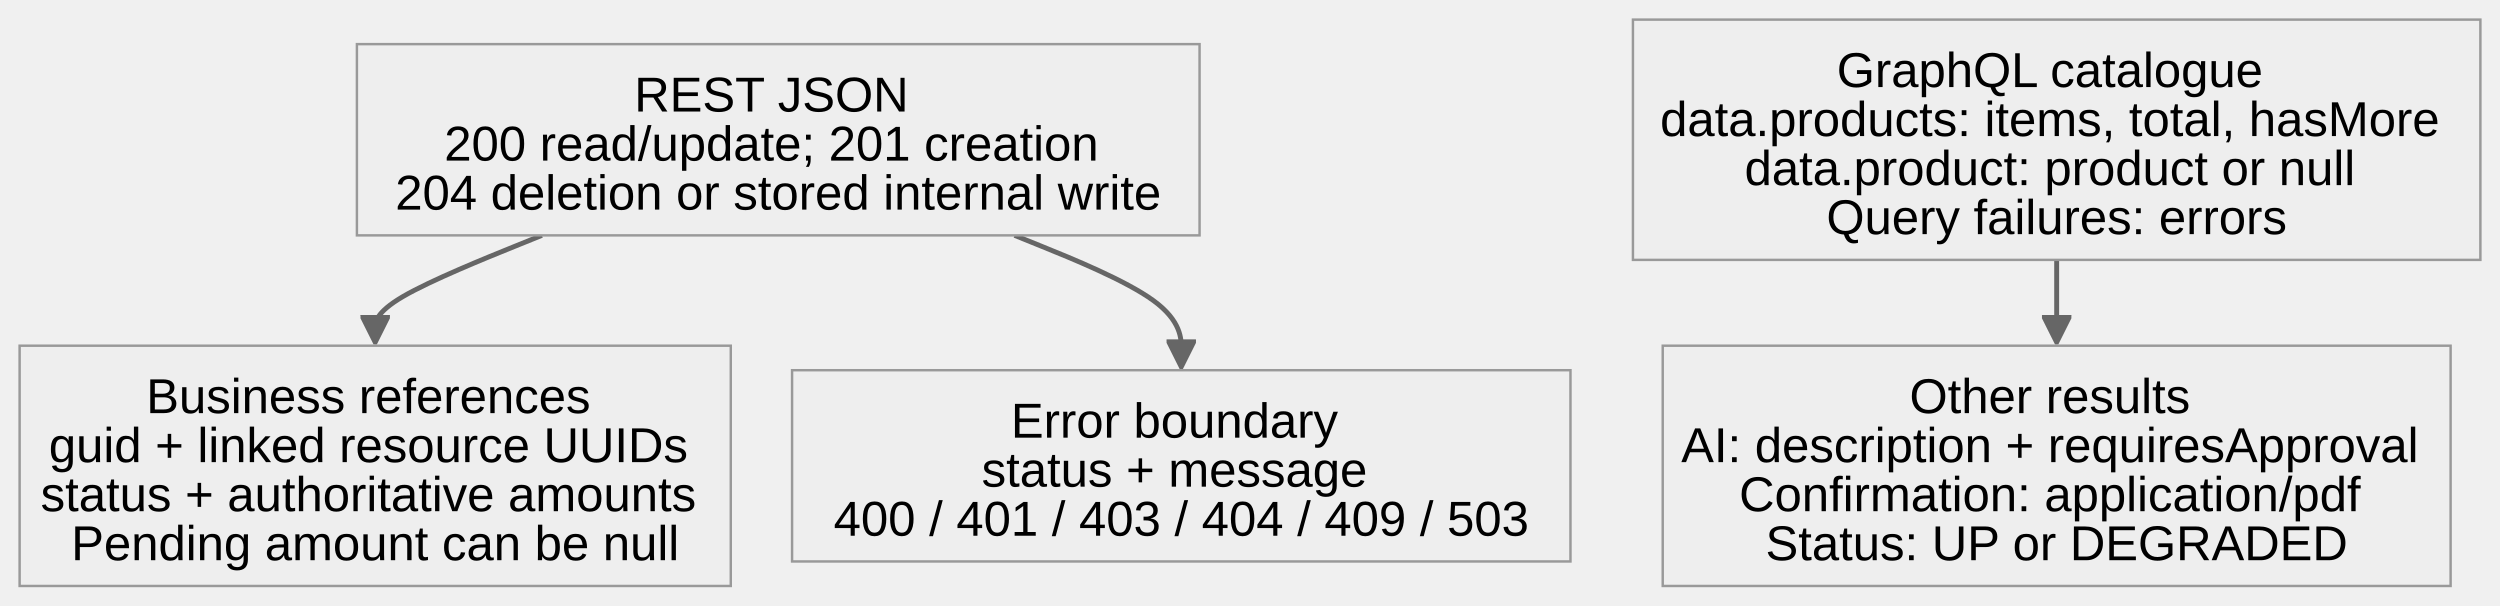
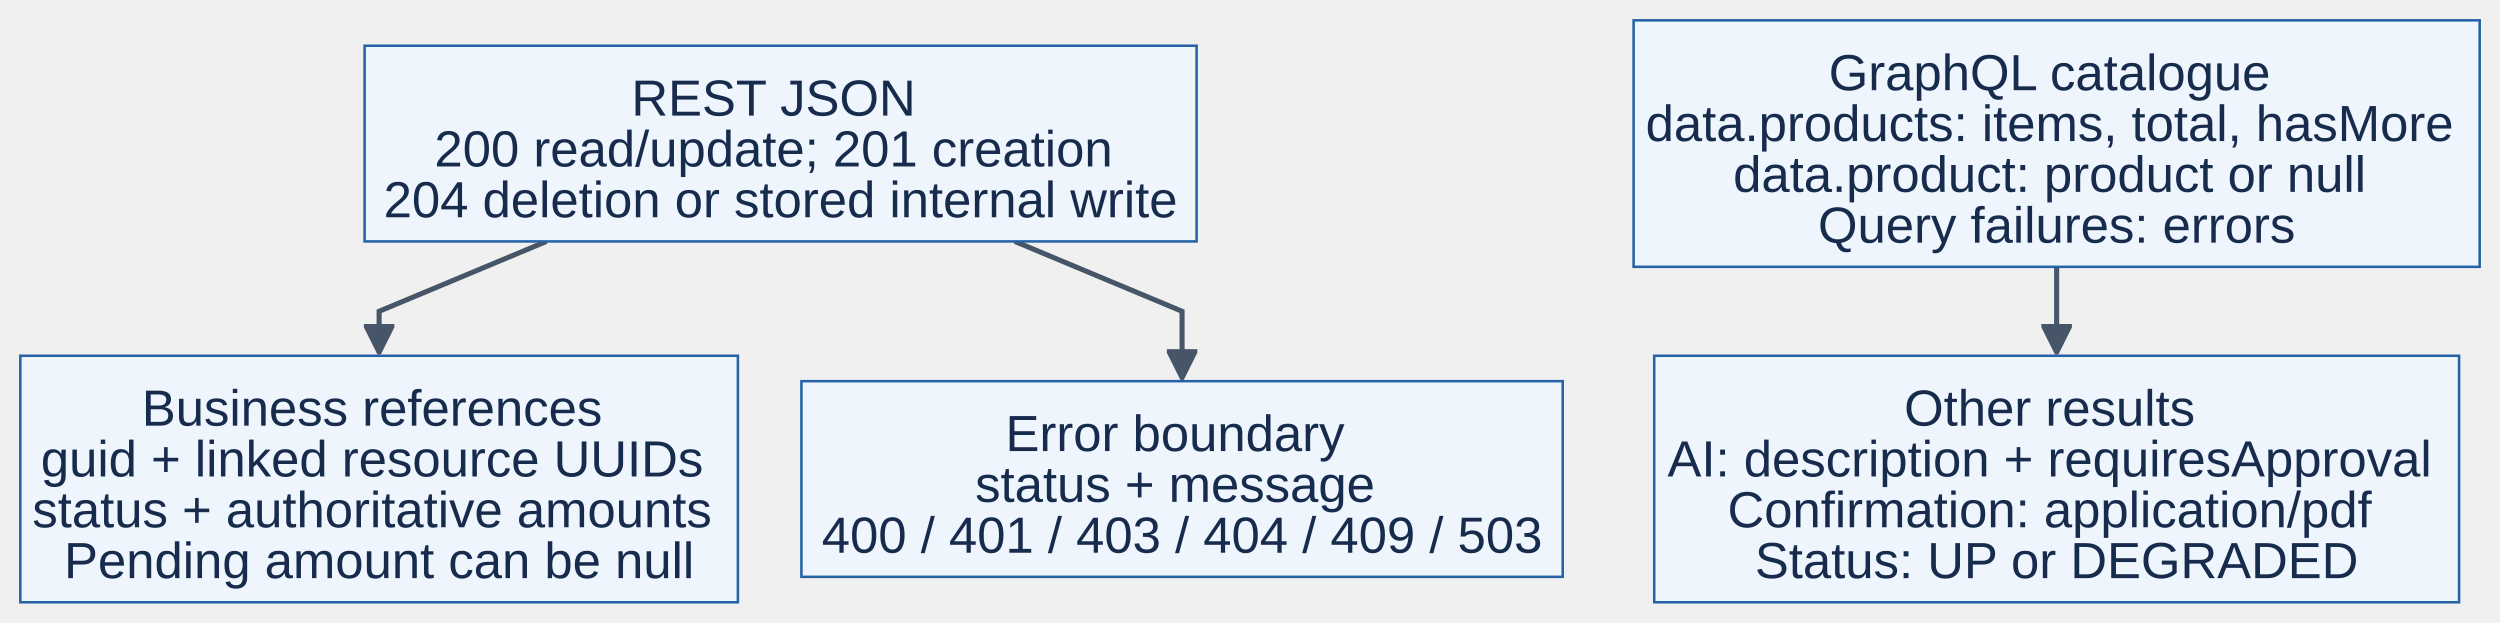
- <svg xmlns="http://www.w3.org/2000/svg" aria-roledescription="flowchart-v2" role="graphics-document document" viewBox="-8 -8 1019.675 247" style="max-width: 1019.675px;" width="100%" id="overview-api-responses">
-   <style>#overview-api-responses{font-family:"trebuchet ms",verdana,arial,sans-serif;font-size:20px;fill:#000000;}#overview-api-responses .error-icon{fill:#552222;}#overview-api-responses .error-text{fill:#552222;stroke:#552222;}#overview-api-responses .edge-thickness-normal{stroke-width:2px;}#overview-api-responses .edge-thickness-thick{stroke-width:3.5px;}#overview-api-responses .edge-pattern-solid{stroke-dasharray:0;}#overview-api-responses .edge-pattern-dashed{stroke-dasharray:3;}#overview-api-responses .edge-pattern-dotted{stroke-dasharray:2;}#overview-api-responses .marker{fill:#666;stroke:#666;}#overview-api-responses .marker.cross{stroke:#666;}#overview-api-responses svg{font-family:"trebuchet ms",verdana,arial,sans-serif;font-size:20px;}#overview-api-responses .label{font-family:"trebuchet ms",verdana,arial,sans-serif;color:#000000;}#overview-api-responses .cluster-label text{fill:#333;}#overview-api-responses .cluster-label span,#overview-api-responses p{color:#333;}#overview-api-responses .label text,#overview-api-responses span,#overview-api-responses p{fill:#000000;color:#000000;}#overview-api-responses .node rect,#overview-api-responses .node circle,#overview-api-responses .node ellipse,#overview-api-responses .node polygon,#overview-api-responses .node path{fill:#eee;stroke:#999;stroke-width:1px;}#overview-api-responses .flowchart-label text{text-anchor:middle;}#overview-api-responses .node .katex path{fill:#000;stroke:#000;stroke-width:1px;}#overview-api-responses .node .label{text-align:center;}#overview-api-responses .node.clickable{cursor:pointer;}#overview-api-responses .arrowheadPath{fill:#333333;}#overview-api-responses .edgePath .path{stroke:#666;stroke-width:2.0px;}#overview-api-responses .flowchart-link{stroke:#666;fill:none;}#overview-api-responses .edgeLabel{background-color:white;text-align:center;}#overview-api-responses .edgeLabel rect{opacity:0.5;background-color:white;fill:white;}#overview-api-responses .labelBkg{background-color:rgba(255, 255, 255, 0.5);}#overview-api-responses .cluster rect{fill:hsl(0, 0%, 98.922%);stroke:#707070;stroke-width:1px;}#overview-api-responses .cluster text{fill:#333;}#overview-api-responses .cluster span,#overview-api-responses p{color:#333;}#overview-api-responses div.mermaidTooltip{position:absolute;text-align:center;max-width:200px;padding:2px;font-family:"trebuchet ms",verdana,arial,sans-serif;font-size:12px;background:hsl(-160, 0%, 93.333%);border:1px solid #707070;border-radius:2px;pointer-events:none;z-index:100;}#overview-api-responses .flowchartTitleText{text-anchor:middle;font-size:18px;fill:#000000;}#overview-api-responses :root{--mermaid-font-family:"trebuchet ms",verdana,arial,sans-serif;}</style>
+ <svg xmlns="http://www.w3.org/2000/svg" aria-roledescription="flowchart-v2" role="graphics-document document" viewBox="-8 -8 983.793 245" style="max-width: 983.793px;" width="100%" id="overview-api-responses">
+   <style>#overview-api-responses{font-family:Arial,Helvetica,sans-serif;font-size:20px;fill:#172b4d;}#overview-api-responses .error-icon{fill:#f4f0fa;}#overview-api-responses .error-text{fill:#0b0f05;stroke:#0b0f05;}#overview-api-responses .edge-thickness-normal{stroke-width:2px;}#overview-api-responses .edge-thickness-thick{stroke-width:3.5px;}#overview-api-responses .edge-pattern-solid{stroke-dasharray:0;}#overview-api-responses .edge-pattern-dashed{stroke-dasharray:3;}#overview-api-responses .edge-pattern-dotted{stroke-dasharray:2;}#overview-api-responses .marker{fill:#475569;stroke:#475569;}#overview-api-responses .marker.cross{stroke:#475569;}#overview-api-responses svg{font-family:Arial,Helvetica,sans-serif;font-size:20px;}#overview-api-responses .label{font-family:Arial,Helvetica,sans-serif;color:#172b4d;}#overview-api-responses .cluster-label text{fill:#0b0f05;}#overview-api-responses .cluster-label span,#overview-api-responses p{color:#0b0f05;}#overview-api-responses .label text,#overview-api-responses span,#overview-api-responses p{fill:#172b4d;color:#172b4d;}#overview-api-responses .node rect,#overview-api-responses .node circle,#overview-api-responses .node ellipse,#overview-api-responses .node polygon,#overview-api-responses .node path{fill:#eef5fc;stroke:#2563a6;stroke-width:1px;}#overview-api-responses .flowchart-label text{text-anchor:middle;}#overview-api-responses .node .katex path{fill:#000;stroke:#000;stroke-width:1px;}#overview-api-responses .node .label{text-align:center;}#overview-api-responses .node.clickable{cursor:pointer;}#overview-api-responses .arrowheadPath{fill:#0b0b0b;}#overview-api-responses .edgePath .path{stroke:#475569;stroke-width:2.0px;}#overview-api-responses .flowchart-link{stroke:#475569;fill:none;}#overview-api-responses .edgeLabel{background-color:#ffffff;text-align:center;}#overview-api-responses .edgeLabel rect{opacity:0.5;background-color:#ffffff;fill:#ffffff;}#overview-api-responses .labelBkg{background-color:rgba(255, 255, 255, 0.5);}#overview-api-responses .cluster rect{fill:#f4f0fa;stroke:hsl(264, 10%, 86.078%);stroke-width:1px;}#overview-api-responses .cluster text{fill:#0b0f05;}#overview-api-responses .cluster span,#overview-api-responses p{color:#0b0f05;}#overview-api-responses div.mermaidTooltip{position:absolute;text-align:center;max-width:200px;padding:2px;font-family:Arial,Helvetica,sans-serif;font-size:12px;background:#f4f0fa;border:1px solid hsl(264, 10%, 86.078%);border-radius:2px;pointer-events:none;z-index:100;}#overview-api-responses .flowchartTitleText{text-anchor:middle;font-size:18px;fill:#172b4d;}#overview-api-responses :root{--mermaid-font-family:"trebuchet ms",verdana,arial,sans-serif;}</style>
  <g>
    <marker orient="auto" markerHeight="12" markerWidth="12" markerUnits="userSpaceOnUse" refY="5" refX="6" viewBox="0 0 10 10" class="marker flowchart" id="overview-api-responses_flowchart-pointEnd">
      <path style="stroke-width: 1; stroke-dasharray: 1, 0;" class="arrowMarkerPath" d="M 0 0 L 10 5 L 0 10 z" />
    </marker>
    <marker orient="auto" markerHeight="12" markerWidth="12" markerUnits="userSpaceOnUse" refY="5" refX="4.5" viewBox="0 0 10 10" class="marker flowchart" id="overview-api-responses_flowchart-pointStart">
      <path style="stroke-width: 1; stroke-dasharray: 1, 0;" class="arrowMarkerPath" d="M 0 5 L 10 10 L 10 0 z" />
    </marker>
    <marker orient="auto" markerHeight="11" markerWidth="11" markerUnits="userSpaceOnUse" refY="5" refX="11" viewBox="0 0 10 10" class="marker flowchart" id="overview-api-responses_flowchart-circleEnd">
      <circle style="stroke-width: 1; stroke-dasharray: 1, 0;" class="arrowMarkerPath" r="5" cy="5" cx="5" />
    </marker>
    <marker orient="auto" markerHeight="11" markerWidth="11" markerUnits="userSpaceOnUse" refY="5" refX="-1" viewBox="0 0 10 10" class="marker flowchart" id="overview-api-responses_flowchart-circleStart">
      <circle style="stroke-width: 1; stroke-dasharray: 1, 0;" class="arrowMarkerPath" r="5" cy="5" cx="5" />
    </marker>
    <marker orient="auto" markerHeight="11" markerWidth="11" markerUnits="userSpaceOnUse" refY="5.2" refX="12" viewBox="0 0 11 11" class="marker cross flowchart" id="overview-api-responses_flowchart-crossEnd">
      <path style="stroke-width: 2; stroke-dasharray: 1, 0;" class="arrowMarkerPath" d="M 1,1 l 9,9 M 10,1 l -9,9" />
    </marker>
    <marker orient="auto" markerHeight="11" markerWidth="11" markerUnits="userSpaceOnUse" refY="5.2" refX="-1" viewBox="0 0 11 11" class="marker cross flowchart" id="overview-api-responses_flowchart-crossStart">
      <path style="stroke-width: 2; stroke-dasharray: 1, 0;" class="arrowMarkerPath" d="M 1,1 l 9,9 M 10,1 l -9,9" />
    </marker>
    <g class="root">
      <g class="clusters" />
      <g class="edgePaths">
-         <path marker-end="url(#overview-api-responses_flowchart-pointEnd)" style="fill:none;" class="edge-thickness-normal edge-pattern-solid flowchart-link LS-REST LE-Business" id="L-REST-Business-0" d="M213.011,88L201.681,92.583C190.351,97.167,167.691,106.333,156.361,112.95C145.031,119.567,145.031,123.633,145.031,125.667L145.031,127.7" />
-         <path marker-end="url(#overview-api-responses_flowchart-pointEnd)" style="fill:none;" class="edge-thickness-normal edge-pattern-solid flowchart-link LS-REST LE-Failure" id="L-REST-Failure-0" d="M405.825,88L417.155,92.583C428.485,97.167,451.145,106.333,462.475,114.617C473.805,122.9,473.805,130.3,473.805,134L473.805,137.7" />
-         <path marker-end="url(#overview-api-responses_flowchart-pointEnd)" style="fill:none;" class="edge-thickness-normal edge-pattern-solid flowchart-link LS-GraphQL LE-Special" id="L-GraphQL-Special-0" d="M830.851,98L830.851,100.917C830.851,103.833,830.851,109.667,830.851,114.617C830.851,119.567,830.851,123.633,830.851,125.667L830.851,127.7" />
+         <path marker-end="url(#overview-api-responses_flowchart-pointEnd)" style="fill:none;" class="edge-thickness-normal edge-pattern-solid flowchart-link LS-REST LE-Business" id="L-REST-Business-0" d="M207.016,87L141.188,114.5L141.188,126.7" />
+         <path marker-end="url(#overview-api-responses_flowchart-pointEnd)" style="fill:none;" class="edge-thickness-normal edge-pattern-solid flowchart-link LS-REST LE-Failure" id="L-REST-Failure-0" d="M391.336,87L457.164,114.5L457.164,136.7" />
+         <path marker-end="url(#overview-api-responses_flowchart-pointEnd)" style="fill:none;" class="edge-thickness-normal edge-pattern-solid flowchart-link LS-GraphQL LE-Special" id="L-GraphQL-Special-0" d="M801.324,97L801.324,114.5L801.324,126.7" />
      </g>
      <g class="edgeLabels">
        <g class="edgeLabel">
          <g transform="translate(0, 0)" class="label">
            <rect height="0" width="0" ry="0" rx="0" />
            <text style="">
              <tspan class="row" x="0" dy="1em" xml:space="preserve" />
            </text>
          </g>
        </g>
        <g class="edgeLabel">
          <g transform="translate(0, 0)" class="label">
            <rect height="0" width="0" ry="0" rx="0" />
            <text style="">
              <tspan class="row" x="0" dy="1em" xml:space="preserve" />
            </text>
          </g>
        </g>
        <g class="edgeLabel">
          <g transform="translate(0, 0)" class="label">
            <rect height="0" width="0" ry="0" rx="0" />
            <text style="">
              <tspan class="row" x="0" dy="1em" xml:space="preserve" />
            </text>
          </g>
        </g>
      </g>
      <g class="nodes">
-         <g transform="translate(309.418, 49)" data-id="REST" data-node="true" id="flowchart-REST-48" class="node default default flowchart-label">
-           <rect height="78" width="343.695" y="-39" x="-171.848" ry="0" rx="0" style="" class="basic label-container" />
-           <g transform="translate(0, -31.5)" style="" class="label">
+         <g transform="translate(299.1758, 48.5)" data-id="REST" data-node="true" id="flowchart-REST-26" class="node default default flowchart-label">
+           <rect height="77" width="327.406" y="-38.5" x="-163.703" ry="0" rx="0" style="" class="basic label-container" />
+           <g transform="translate(0, -31)" style="" class="label">
            <rect />
            <text style="">
              <tspan class="row" x="0" dy="1em" xml:space="preserve">REST JSON</tspan>
              <tspan class="row" x="0" dy="1em" xml:space="preserve">200 read/update; 201 creation</tspan>
              <tspan class="row" x="0" dy="1em" xml:space="preserve">204 deletion or stored internal write</tspan>
            </text>
          </g>
        </g>
-         <g transform="translate(145.0312, 182)" data-id="Business" data-node="true" id="flowchart-Business-49" class="node default default flowchart-label">
-           <rect height="98" width="290.062" y="-49" x="-145.031" ry="0" rx="0" style="" class="basic label-container" />
-           <g transform="translate(0, -41.5)" style="" class="label">
+         <g transform="translate(141.1875, 180.5)" data-id="Business" data-node="true" id="flowchart-Business-27" class="node default default flowchart-label">
+           <rect height="97" width="282.375" y="-48.5" x="-141.188" ry="0" rx="0" style="" class="basic label-container" />
+           <g transform="translate(0, -41)" style="" class="label">
            <rect />
            <text style="">
              <tspan class="row" x="0" dy="1em" xml:space="preserve">Business references</tspan>
              <tspan class="row" x="0" dy="1em" xml:space="preserve">guid + linked resource UUIDs</tspan>
              <tspan class="row" x="0" dy="1em" xml:space="preserve">status + authoritative amounts</tspan>
              <tspan class="row" x="0" dy="1em" xml:space="preserve">Pending amount can be null</tspan>
            </text>
          </g>
        </g>
-         <g transform="translate(830.8506, 49)" data-id="GraphQL" data-node="true" id="flowchart-GraphQL-50" class="node default default flowchart-label">
-           <rect height="98" width="345.648" y="-49" x="-172.824" ry="0" rx="0" style="" class="basic label-container" />
-           <g transform="translate(0, -41.5)" style="" class="label">
+         <g transform="translate(801.3242, 48.5)" data-id="GraphQL" data-node="true" id="flowchart-GraphQL-28" class="node default default flowchart-label">
+           <rect height="97" width="332.938" y="-48.5" x="-166.469" ry="0" rx="0" style="" class="basic label-container" />
+           <g transform="translate(0, -41)" style="" class="label">
            <rect />
            <text style="">
              <tspan class="row" x="0" dy="1em" xml:space="preserve">GraphQL catalogue</tspan>
              <tspan class="row" x="0" dy="1em" xml:space="preserve">data.products: items, total, hasMore</tspan>
              <tspan class="row" x="0" dy="1em" xml:space="preserve">data.product: product or null</tspan>
              <tspan class="row" x="0" dy="1em" xml:space="preserve">Query failures: errors</tspan>
            </text>
          </g>
        </g>
-         <g transform="translate(473.8047, 182)" data-id="Failure" data-node="true" id="flowchart-Failure-51" class="node default default flowchart-label">
-           <rect height="78" width="317.484" y="-39" x="-158.742" ry="0" rx="0" style="" class="basic label-container" />
-           <g transform="translate(0, -31.5)" style="" class="label">
+         <g transform="translate(457.1641, 180.5)" data-id="Failure" data-node="true" id="flowchart-Failure-29" class="node default default flowchart-label">
+           <rect height="77" width="299.578" y="-38.5" x="-149.789" ry="0" rx="0" style="" class="basic label-container" />
+           <g transform="translate(0, -31)" style="" class="label">
            <rect />
            <text style="">
              <tspan class="row" x="0" dy="1em" xml:space="preserve">Error boundary</tspan>
              <tspan class="row" x="0" dy="1em" xml:space="preserve">status + message</tspan>
              <tspan class="row" x="0" dy="1em" xml:space="preserve">400 / 401 / 403 / 404 / 409 / 503</tspan>
            </text>
          </g>
        </g>
-         <g transform="translate(830.8506, 182)" data-id="Special" data-node="true" id="flowchart-Special-52" class="node default default flowchart-label">
-           <rect height="98" width="321.355" y="-49" x="-160.678" ry="0" rx="0" style="" class="basic label-container" />
-           <g transform="translate(0, -41.5)" style="" class="label">
+         <g transform="translate(801.3242, 180.5)" data-id="Special" data-node="true" id="flowchart-Special-30" class="node default default flowchart-label">
+           <rect height="97" width="316.719" y="-48.5" x="-158.359" ry="0" rx="0" style="" class="basic label-container" />
+           <g transform="translate(0, -41)" style="" class="label">
            <rect />
            <text style="">
              <tspan class="row" x="0" dy="1em" xml:space="preserve">Other results</tspan>
              <tspan class="row" x="0" dy="1em" xml:space="preserve">AI: description + requiresApproval</tspan>
              <tspan class="row" x="0" dy="1em" xml:space="preserve">Confirmation: application/pdf</tspan>
              <tspan class="row" x="0" dy="1em" xml:space="preserve">Status: UP or DEGRADED</tspan>
            </text>
          </g>
        </g>
      </g>
    </g>
  </g>
</svg>
